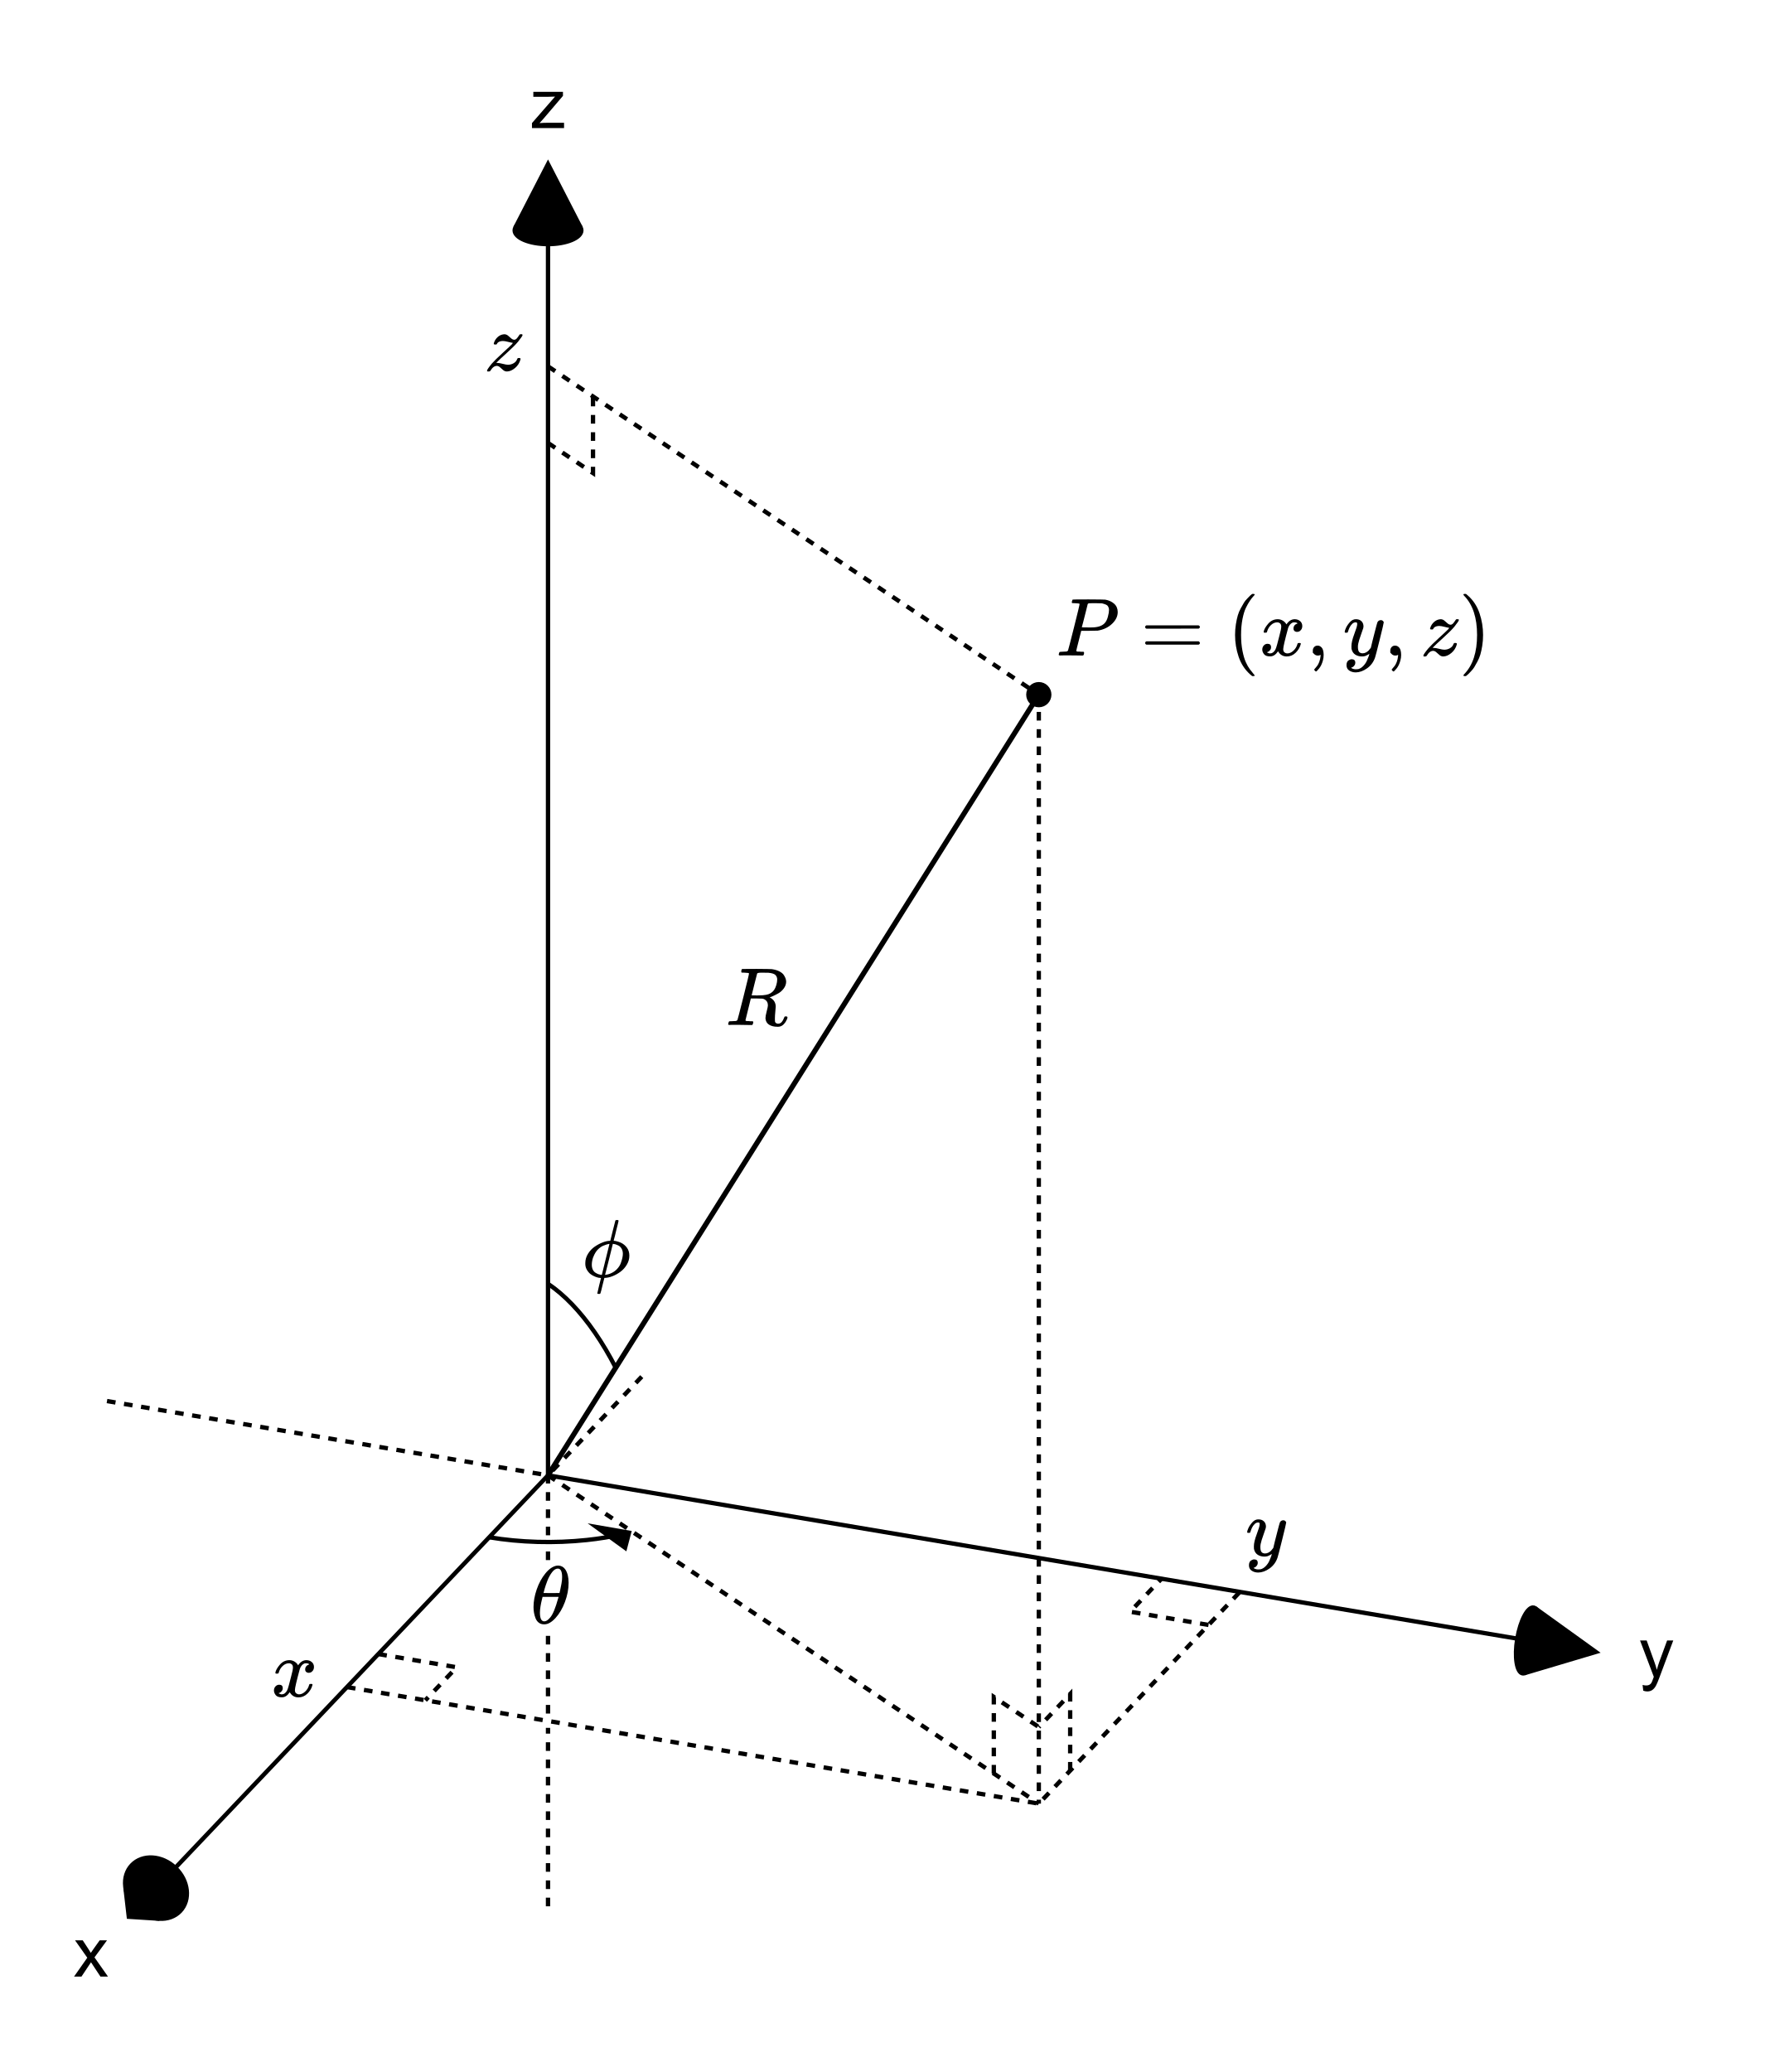
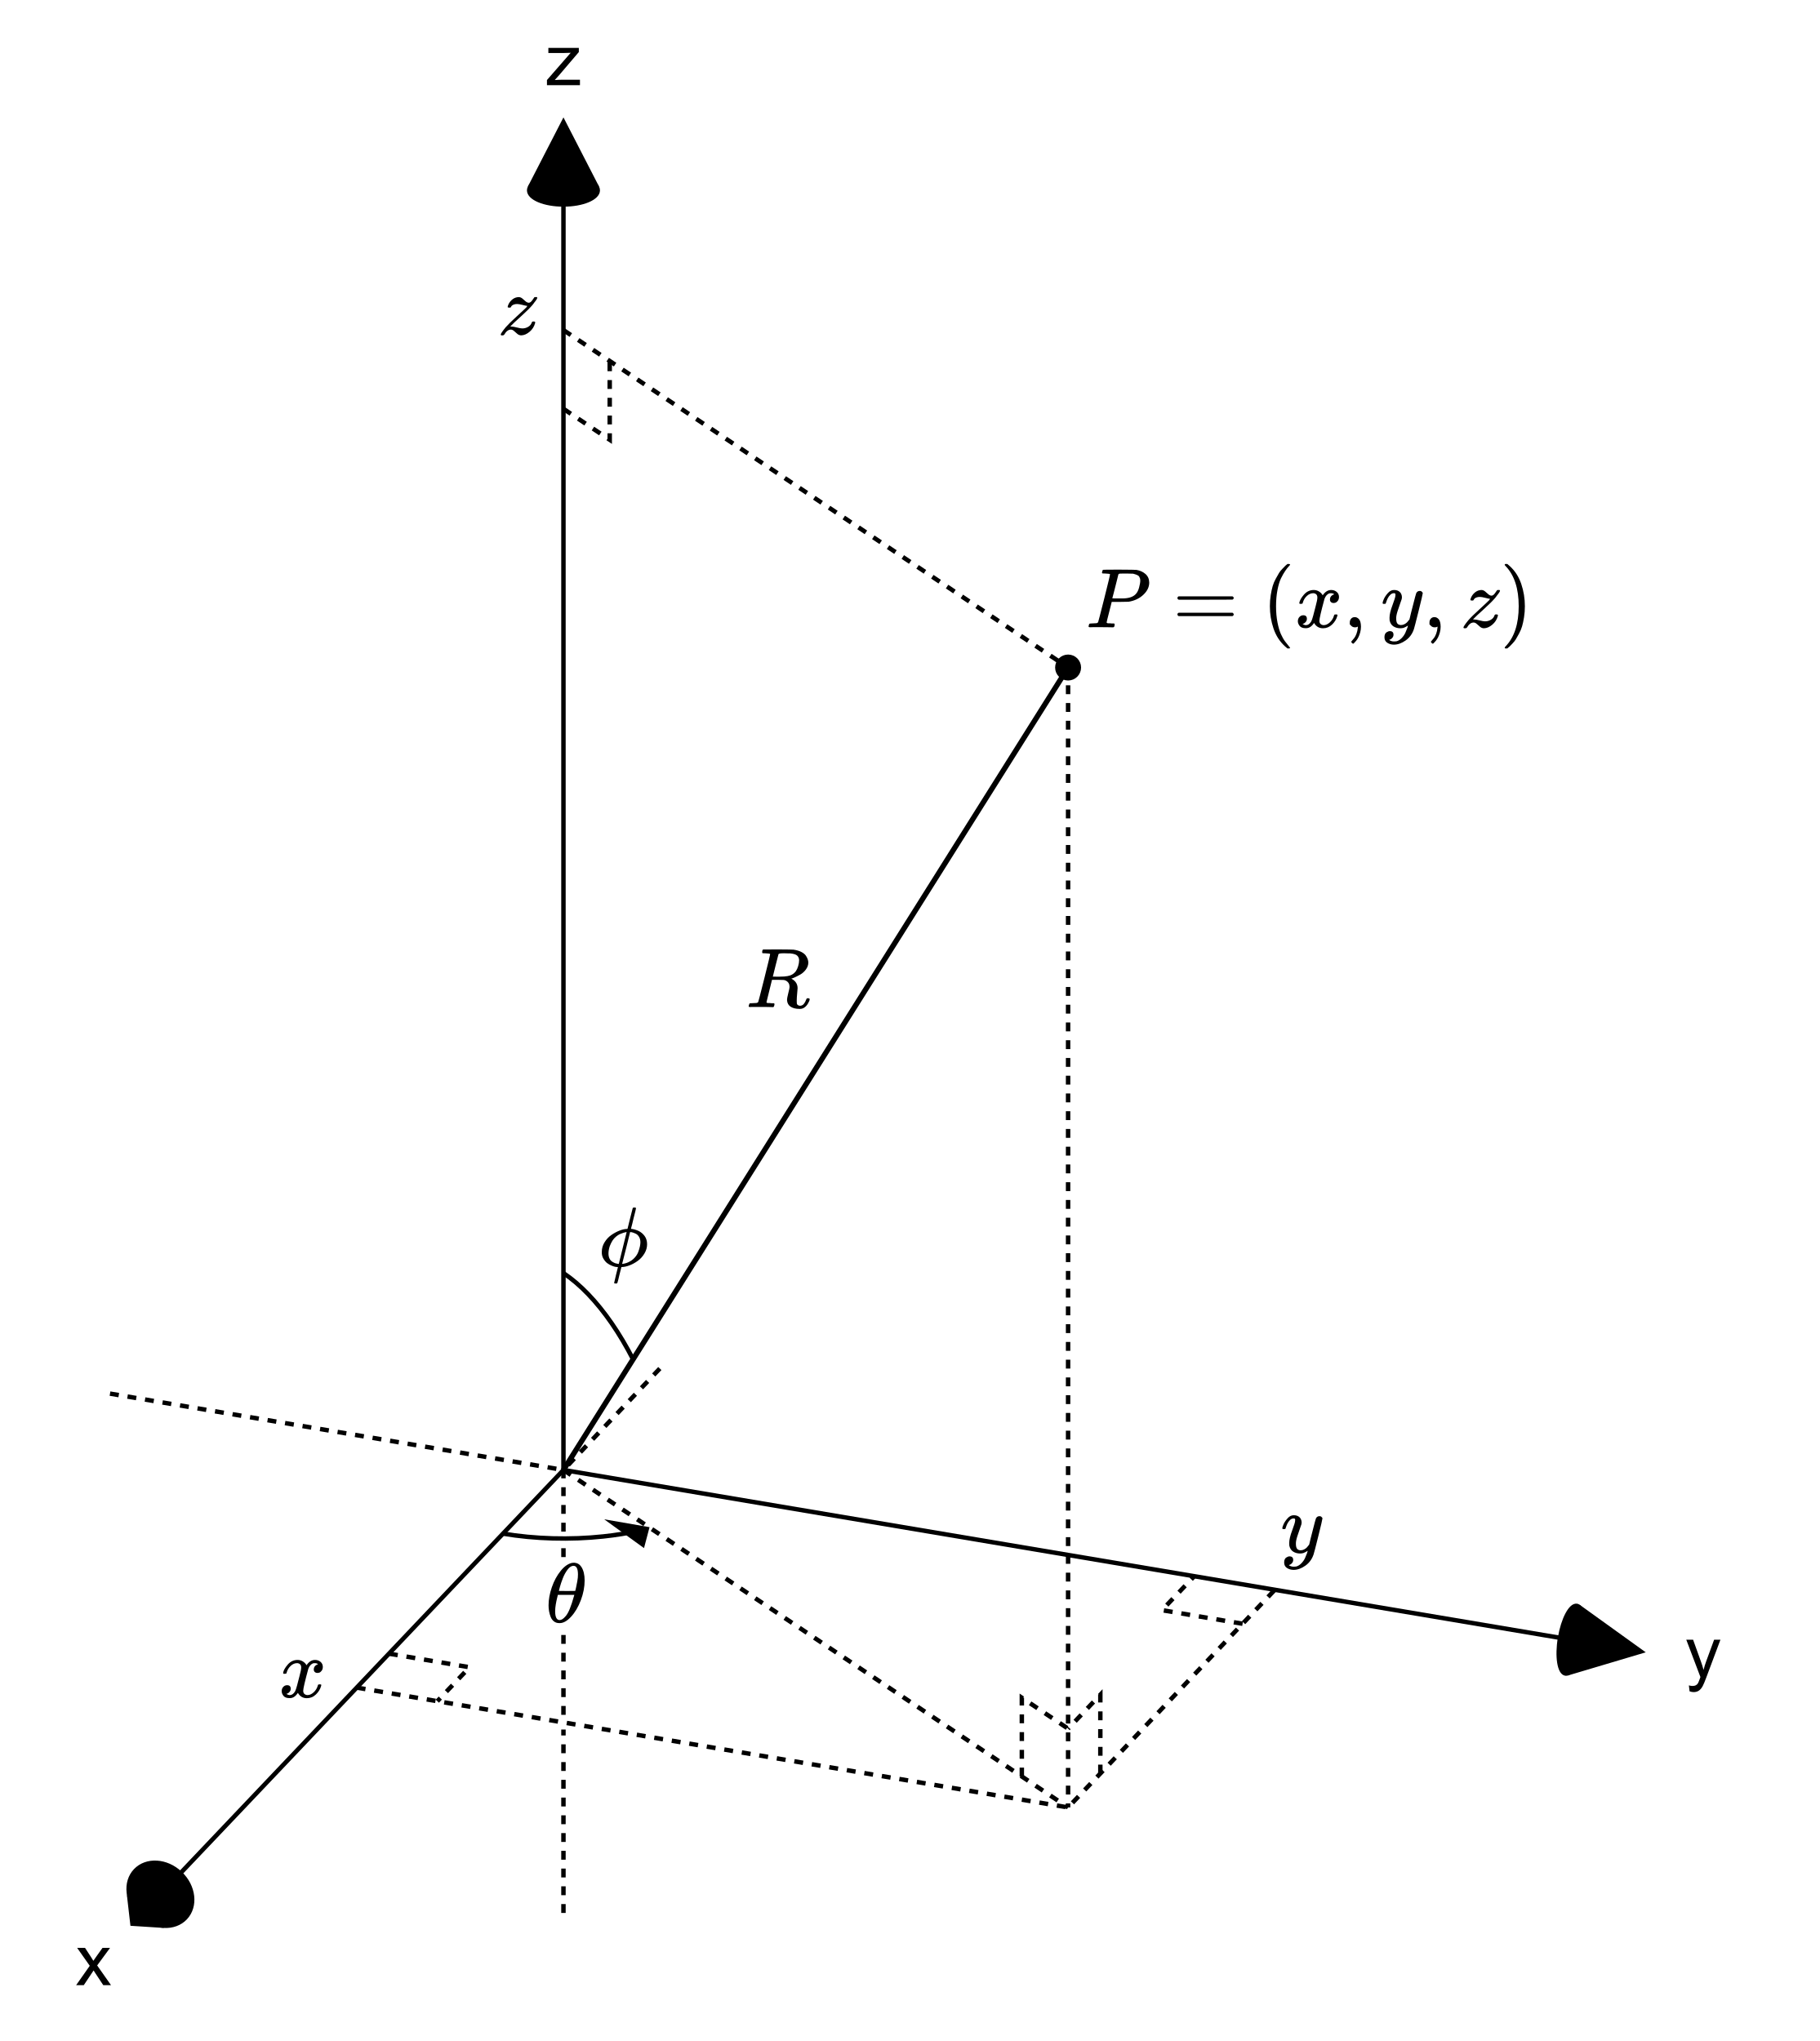
- <svg xmlns="http://www.w3.org/2000/svg" xml:space="preserve" id="svg29" width="410" height="480" preserveAspectRatio="xMinYMin" version="1.1" viewBox="-135.344 -387.685 410 480">
+ <svg xmlns="http://www.w3.org/2000/svg" xml:space="preserve" id="svg29" width="410" height="460" preserveAspectRatio="xMinYMin" version="1.1" viewBox="-135.344 -387.685 410 460">
  <style id="style1" type="text/css">.far,.near{stroke:#000;fill:none;stroke-width:1}.far{stroke-dasharray:2 2}</style>
  <g id="sphere outline" style="display:inline">
-     <path id="path1" d="M13.348-68.77-8.369-45.905" class="far" />
-     <path id="path2" d="M-8.37 53.929V12.59m0-3.312v-19.3m0-16.253v-2.97m0-2.775v-13.886" class="far" />
-     <path id="path3" d="M-110.553-63.118-8.369-45.905" class="far" />
-     <path id="path4" d="M-8.37-45.905-99.198 49.72" class="near" />
-     <path id="path5" d="M-8.37-45.905v-288.409" class="near" />
-     <path id="path6" d="m-8.37-45.905 227.075 38.25" class="near" />
-     <path id="path7" d="m-8.37-45.905 113.72-180.858" class="near" style="stroke-width:1.2;stroke-dasharray:none" />
-     <path id="path8" d="M105.35-226.763v256.91" class="near" style="stroke-dasharray:2,2;stroke-dashoffset:0" />
-     <path id="path9" d="m-8.37-45.905 113.72 76.052" class="near" style="stroke-dasharray:2,2;stroke-dashoffset:0" />
-     <path id="path10" d="m-54.958 3.143 160.309 27.004L151.939-18.9" class="far" />
-     <path id="path11" d="m-8.37-302.815 113.72 76.052" class="far" />
-     <path id="path21" d="M-8.37-90.276a48.918 23.64 75.152 0 1 5.568 4.747 48.918 23.64 75.152 0 1 5.31 6.577 48.918 23.64 75.152 0 1 4.808 8.101" class="near" />
-     <path id="path12" d="M11.03-33.018 9.784-28.3l-8.97-6.489 10.218 1.771" style="stroke-width:1" />
-     <path id="path22" d="M-21.994-31.561c3.575.602 7.352.963 11.193 1.07 3.84.108 7.698-.04 11.43-.437a73.144 73.144 0 0 0 8.388-1.373" style="fill:none;stroke:#000" />
-     <path id="path23" d="M94.925 23.175V5.427l10.426 6.972" class="far" />
-     <path id="path24" d="M112.617 22.497V4.75l-7.266 7.65" class="far" />
-     <path id="path25" d="m-47.691-4.507 18.166 3.06-7.267 7.65" class="far" />
-     <path id="path26" d="m144.673-11.251-18.166-3.06 7.266-7.65" class="far" />
-     <path id="path27" d="m-8.37-285.067 10.426 6.972v-17.748" class="far" />
-     <path id="path7-0" d="m-118.188 70.208 3.07-4.367-2.84-4.034h1.78l1.289 1.97q.364.561.585.941.348-.522.64-.925l1.417-1.986h1.7l-2.903 3.955 3.125 4.446h-1.748l-1.725-2.61-.458-.705-2.207 3.315z" aria-label="x sans-serif" style="stroke-width:1" />
-     <path id="path9-5" d="m245.402 3.982-.158-1.337q.467.127.815.127.474 0 .759-.159.285-.158.467-.442.134-.214.435-1.06.04-.12.126-.348l-3.188-8.417h1.535l1.748 4.865q.34.925.61 1.946.244-.981.585-1.914l1.795-4.897h1.424L249.159.89q-.514 1.384-.799 1.906-.38.704-.87 1.029-.49.332-1.17.332-.412 0-.918-.174z" aria-label="y sans-serif" style="stroke-width:1" />
-     <path id="path1-8" d="M-71.545-.181q.134-.8 1.029-1.847.894-1.048 2.208-1.067.667 0 1.219.343t.818.857q.8-1.2 1.923-1.2.705 0 1.219.42.514.418.533 1.123 0 .552-.266.895-.267.342-.514.418-.248.076-.438.076-.362 0-.59-.21-.23-.209-.23-.551 0-.876.953-1.2-.21-.247-.762-.247-.247 0-.361.038-.724.305-1.067 1.257-1.142 4.207-1.142 4.912 0 .533.305.761.304.229.666.229.704 0 1.39-.628.685-.629.933-1.543.057-.19.114-.21.057-.018.305-.037h.076q.285 0 .285.152 0 .019-.038.21-.304 1.085-1.18 1.922-.876.838-2.037.838-1.333 0-2.019-1.2-.78 1.181-1.79 1.181h-.114q-.933 0-1.332-.495-.4-.495-.42-1.047 0-.61.362-.99.362-.381.857-.381.819 0 .819.8 0 .38-.228.666-.229.286-.438.38-.21.096-.248.096l-.057.019q0 .02.114.076.114.056.305.133.19.076.362.057.685 0 1.18-.856.171-.305.438-1.295t.533-2.056q.267-1.067.305-1.257.095-.514.095-.743 0-.533-.286-.761-.285-.229-.647-.229-.762 0-1.428.61-.666.609-.933 1.56-.038.172-.095.191-.057.02-.305.039h-.266q-.115-.115-.115-.21z" aria-label="x" />
-     <path id="path2-5" d="M153.62-32.756q0-.267.286-.914t.914-1.352q.628-.704 1.41-.685.78 0 1.256.438t.495 1.218q-.038.362-.057.4 0 .057-.305.876t-.628 1.847q-.324 1.028-.305 1.637 0 .82.267 1.143.266.323.8.342.437 0 .818-.209.38-.21.59-.438.21-.228.514-.628 0-.02.095-.381.096-.362.267-1.123.171-.762.362-1.41.723-2.855.8-2.989.247-.514.818-.514.248 0 .4.134.152.133.21.228.057.095.038.171 0 .248-.933 3.999-.933 3.75-1.067 4.112-.533 1.58-1.846 2.514-1.314.933-2.628.952-.857 0-1.504-.42-.648-.418-.648-1.256 0-.419.134-.704.133-.286.362-.42.228-.132.38-.19.153-.057.324-.057.838 0 .838.8 0 .38-.229.666-.228.286-.438.38-.21.096-.247.096l-.057.019q.038.095.361.228.324.134.648.134h.152q.324 0 .495-.039.628-.171 1.162-.723.533-.552.818-1.18.286-.629.438-1.067.153-.438.153-.571l-.115.076q-.114.075-.361.209-.248.133-.496.228-.38.095-.742.095-.876 0-1.542-.418-.667-.42-.876-1.352-.02-.134-.02-.59 0-1.086.667-2.837.667-1.752.667-2.228v-.267q0-.057-.077-.133-.076-.076-.21-.076h-.075q-.438 0-.8.362-.362.362-.571.78-.21.42-.324.8-.114.38-.152.419-.038.038-.305.038h-.266q-.114-.114-.114-.171z" aria-label="y" />
-     <path id="path29" d="M-12.087-358.016v-1.155l5.347-6.138q-.91.047-1.606.047h-3.425v-1.155h6.866v.941l-4.548 5.332-.878.973q.957-.071 1.796-.071h3.884v1.226z" aria-label="z sans-serif" style="stroke-width:1" />
-     <path id="path31" d="M-16.564-308.27q-.19 0-1.01-.21-.818-.21-1.199-.21-.38 0-.647.076t-.438.19q-.171.115-.229.21-.057.095-.133.21l-.038.075q-.057.057-.285.057-.4 0-.4-.153 0-.094.057-.266.247-.743.818-1.276.572-.533 1.257-.647.229-.039.324-.039.476 0 .857.324.38.324.723.628.343.305.724.324.419 0 .837-.628.42-.629.438-.629.02-.019.286-.019h.247q.115.114.115.153 0 .075-.095.266-.096.19-.267.4-.171.21-.324.419-.152.21-.266.362l-.133.17q-.82.972-2.59 2.571-1.77 1.6-2.19 2.057l-.228.228.286.02q.418 0 1.218.209.8.21 1.2.21.723 0 1.332-.362.61-.362.8-.952.076-.172.133-.21.058-.038.286-.038.362 0 .362.19 0 .095-.02.171-.323 1.18-1.256 1.962-.933.78-1.866.8-.495 0-.876-.324-.38-.324-.742-.648t-.724-.324q-.838 0-1.504 1.143-.114.152-.324.152H-22.39q-.114-.114-.114-.171 0-.286 1.104-1.638.742-.856 2.513-2.475 1.77-1.618 2.19-2.056.228-.305.133-.305z" aria-label="z" />
-     <g id="g9" transform="matrix(.01904 0 0 -.01904 109.335 -235.821)">
+     <path id="path1" d="M13.348-79.245-8.369-56.38" class="far" />
+     <path id="path2" d="M-8.37 43.453V2.116m0-3.312v-19.3m0-16.254v-2.969m0-2.776V-56.38" class="far" />
+     <path id="path3" d="M-110.553-73.593-8.369-56.38" class="far" />
+     <path id="path4" d="m-8.37-56.38-90.829 95.626" class="near" />
+     <path id="path5" d="M-8.37-56.38v-288.41" class="near" />
+     <path id="path6" d="m-8.37-56.38 227.075 38.25" class="near" />
+     <path id="path7" d="m-8.37-56.38 113.72-180.858" class="near" style="stroke-width:1.2;stroke-dasharray:none" />
+     <path id="path8" d="M105.35-237.238v256.91" class="near" style="stroke-dasharray:2,2;stroke-dashoffset:0" />
+     <path id="path9" d="m-8.37-56.38 113.72 76.052" class="near" style="stroke-dasharray:2,2;stroke-dashoffset:0" />
+     <path id="path10" d="m-54.958-7.332 160.309 27.004 46.588-49.049" class="far" />
+     <path id="path11" d="m-8.37-313.29 113.72 76.052" class="far" />
+     <path id="path21" d="M-8.37-100.751a48.918 23.64 75.152 0 1 5.568 4.747 48.918 23.64 75.152 0 1 5.31 6.576 48.918 23.64 75.152 0 1 4.808 8.102" class="near" />
+     <path id="path12" d="m11.03-43.493-1.247 4.718-8.97-6.49 10.218 1.772" style="stroke-width:1" />
+     <path id="path22" d="M-21.994-42.037c3.575.603 7.352.964 11.193 1.071 3.84.108 7.698-.04 11.43-.438a73.144 73.144 0 0 0 8.388-1.373" style="fill:none;stroke:#000" />
+     <path id="path23" d="M94.925 12.7V-5.05l10.426 6.973" class="far" />
+     <path id="path24" d="M112.617 12.022V-5.726l-7.266 7.65" class="far" />
+     <path id="path25" d="m-47.691-14.982 18.166 3.06-7.267 7.65" class="far" />
+     <path id="path26" d="m144.673-21.727-18.166-3.06 7.266-7.65" class="far" />
+     <path id="path27" d="m-8.37-295.543 10.426 6.973v-17.749" class="far" />
+     <path id="path7-0" d="m-118.188 59.732 3.07-4.366-2.84-4.034h1.78l1.289 1.97q.364.561.585.94.348-.521.64-.925l1.417-1.985h1.7l-2.903 3.955 3.125 4.445h-1.748l-1.725-2.61-.458-.704-2.207 3.314z" aria-label="x sans-serif" style="stroke-width:1" />
+     <path id="path9-5" d="m245.402-6.493-.158-1.337q.467.126.815.126.474 0 .759-.158.285-.158.467-.443.134-.213.435-1.06.04-.118.126-.348l-3.188-8.416h1.535l1.748 4.864q.34.926.61 1.946.244-.98.585-1.914l1.795-4.896h1.424l-3.196 8.543q-.514 1.384-.799 1.906-.38.704-.87 1.028-.49.333-1.17.333-.412 0-.918-.174z" aria-label="y sans-serif" style="stroke-width:1" />
+     <path id="path1-8" d="M-71.545-10.657q.134-.8 1.029-1.847.894-1.047 2.208-1.066.667 0 1.219.343t.818.857q.8-1.2 1.923-1.2.705 0 1.219.419.514.419.533 1.123 0 .552-.266.895-.267.343-.514.42-.248.075-.438.075-.362 0-.59-.21-.23-.21-.23-.552 0-.876.953-1.2-.21-.247-.762-.247-.247 0-.361.039-.724.304-1.067 1.256-1.142 4.208-1.142 4.913 0 .533.305.761.304.229.666.229.704 0 1.39-.629.685-.628.933-1.542.057-.19.114-.21.057-.019.305-.038h.076q.285 0 .285.152 0 .02-.038.21-.304 1.085-1.18 1.923-.876.838-2.037.838-1.333 0-2.019-1.2-.78 1.18-1.79 1.18h-.114q-.933 0-1.332-.494-.4-.495-.42-1.048 0-.609.362-.99.362-.38.857-.38.819 0 .819.8 0 .38-.228.666-.229.285-.438.38-.21.095-.248.095l-.057.02q0 .019.114.075.114.057.305.133.19.076.362.058.685 0 1.18-.857.171-.304.438-1.294t.533-2.057q.267-1.066.305-1.256.095-.514.095-.743 0-.533-.286-.762-.285-.228-.647-.228-.762 0-1.428.61-.666.609-.933 1.56-.038.172-.095.19-.057.02-.305.04h-.266q-.115-.115-.115-.21z" aria-label="x" />
+     <path id="path2-5" d="M153.62-43.231q0-.267.286-.914.286-.648.914-1.352.628-.705 1.41-.685.78 0 1.256.437.476.438.495 1.219-.038.362-.057.4 0 .056-.305.876-.305.818-.628 1.847-.324 1.028-.305 1.637 0 .819.267 1.142.266.324.8.343.437 0 .818-.21.38-.209.59-.437.21-.229.514-.629 0-.019.095-.38.096-.362.267-1.124.171-.761.362-1.409.723-2.856.8-2.989.247-.514.818-.514.248 0 .4.133.152.133.21.229.057.095.038.171 0 .248-.933 3.998-.933 3.751-1.067 4.113-.533 1.58-1.846 2.513-1.314.933-2.628.952-.857 0-1.504-.419-.648-.418-.648-1.256 0-.419.134-.705.133-.285.362-.418.228-.134.38-.19.153-.058.324-.058.838 0 .838.8 0 .38-.229.666-.228.285-.438.38-.21.095-.247.095l-.057.02q.038.094.361.228.324.133.648.133h.152q.324 0 .495-.038.628-.171 1.162-.724.533-.552.818-1.18.286-.628.438-1.066.153-.438.153-.572l-.115.076q-.114.076-.361.21-.248.133-.496.228-.38.095-.742.095-.876 0-1.542-.419-.667-.419-.876-1.352-.02-.133-.02-.59 0-1.085.667-2.837.667-1.752.667-2.228v-.266q0-.057-.077-.134-.076-.075-.21-.075h-.075q-.438 0-.8.361-.362.362-.571.781-.21.419-.324.8-.114.38-.152.419-.038.038-.305.038h-.266q-.114-.114-.114-.171z" aria-label="y" />
+     <path id="path29" d="M-12.087-368.492v-1.154l5.347-6.139q-.91.048-1.606.048h-3.425v-1.155h6.866v.941l-4.548 5.332-.878.972q.957-.07 1.796-.07h3.884v1.225z" aria-label="z sans-serif" style="stroke-width:1" />
+     <path id="path31" d="M-16.564-318.746q-.19 0-1.01-.21-.818-.209-1.199-.209-.38 0-.647.076t-.438.19q-.171.115-.229.21-.057.095-.133.21l-.038.075q-.057.056-.285.056-.4 0-.4-.152 0-.095.057-.267.247-.742.818-1.275.572-.533 1.257-.648.229-.038.324-.038.476 0 .857.324.38.323.723.628.343.305.724.324.419 0 .837-.629.42-.628.438-.628.02-.02.286-.02h.247q.115.115.115.153 0 .076-.095.267-.096.19-.267.4-.171.209-.324.418-.152.21-.266.362l-.133.172q-.82.97-2.59 2.57-1.77 1.6-2.19 2.056l-.228.229.286.019q.418 0 1.218.21.8.209 1.2.209.723 0 1.332-.362.61-.362.8-.952.076-.171.133-.21.058-.038.286-.038.362 0 .362.19 0 .096-.02.172-.323 1.18-1.256 1.961-.933.78-1.866.8-.495 0-.876-.324-.38-.324-.742-.647-.362-.324-.724-.324-.838 0-1.504 1.143-.114.152-.324.152H-22.39q-.114-.114-.114-.171 0-.286 1.104-1.638.742-.857 2.513-2.475 1.77-1.619 2.19-2.056.228-.305.133-.305z" aria-label="z" />
+     <g id="g9" transform="matrix(.01904 0 0 -.01904 109.335 -246.296)">
      <path id="use1" stroke-width="1" d="M287 628q0 7-57 9-24 0-31 1t-7 10q0 1 2 11 6 20 9 22t194 2q190-1 203-3 64-11 107-49t44-101q0-77-66-141-69-68-178-86-7-1-105-2h-95l-30-119Q247 66 247 59q0-4 1-5t7-4q6-3 17-2t33-2h31q6-9 6-11 0-16-7-30-5-5-16-5-3 0-37 1T182 2H87Q54 2 51 1 33 1 33 11q0 2 3 14 4 16 8 18t23 3q27 0 60 3 14 3 19 12 3 4 72 278t69 289zm358-74q0 13-2 21t-9 22q-7 14-25 22t-49 16q-7 1-80 2h-35q-18 0-29-1t-12 0q-13-1-18-9-2-6-19-77t-35-138q-18-67-18-68 0-2 81-2h35q112 0 160 50 27 27 41 79t14 83z" />
      <path id="use2" stroke-width="1" d="M1085 347q0 13 14 20h637q15-8 15-20 0-11-14-19l-318-1h-318q-16 5-16 20zm0-194q0 15 16 20h636q14-10 14-20 0-13-15-20h-637q-14 7-14 20z" />
      <path id="use3" stroke-width="1" d="M2179 250q0 69 10 131t23 107q13 45 37 88t38 67q14 24 42 52t33 34q5 6 25 21h17q14 0 14-9 0-3-17-21t-41-53q-24-35-49-86t-42-138q-17-87-17-193t17-192q17-86 41-139t49-86q25-33 42-53t17-21q0-9-15-9h-16l-28 24q-94 85-137 212t-43 264z" />
      <path id="use4" stroke-width="1" d="M2527 289q7 42 54 97t116 56q35 0 64-18t43-45q42 63 101 63 37 0 64-22t28-59q0-29-14-47t-27-22q-13-4-23-4-19 0-31 11t-12 29q0 46 50 63-11 13-40 13-13 0-19-2-38-16-56-66-60-221-60-258 0-28 16-40t35-12q37 0 73 33t49 81q3 10 6 11t16 2h4q15 0 15-8 0-1-2-11-16-57-62-101t-107-44q-70 0-106 63-41-62-94-62h-6q-49 0-70 26t-22 55q0 32 19 52t45 20q43 0 43-42 0-20-12-35t-23-20q-11-5-13-5l-3-1q0-1 6-4t16-7q10-4 19-3 36 0 62 45 9 16 23 68t28 108q14 56 16 66 5 27 5 39 0 28-15 40t-34 12q-40 0-75-32t-49-82q-2-9-5-10t-16-2h-14q-6 6-6 11z" />
      <path id="use5" stroke-width="1" d="M3125 35v25q0 25 16 43t43 18q28 0 50-25t23-88q0-35-9-68t-21-57q-12-24-26-41t-24-27q-10-10-13-9-4 0-13 9t-9 13q0 4 11 16t25 30q14 18 26 50t16 73V9l-1-1q-2-1-5-2t-6-3q-3-2-9-2t-12-1q-27 0-44 17z" />
      <path id="use6" stroke-width="1" d="M3513 287q0 14 15 48t48 71q33 37 74 36 41 0 66-23t26-64q-2-19-3-21 0-3-16-46t-33-97q-17-54-16-86 0-43 14-60t42-18q23 0 43 11t31 23q11 12 27 33 0 1 5 20t14 59q9 40 19 74 38 150 42 157 13 27 43 27 13 0 21-7t11-12q3-5 2-9 0-13-49-210t-56-216q-28-83-97-132t-138-50q-45 0-79 22t-34 66q0 22 7 37t19 22q12 7 20 10t17 3q44 0 44-42 0-20-12-35t-23-20q-11-5-13-5l-3-1q2-5 19-12t34-7h8q17 0 26 2 33 9 61 38t43 62q15 33 23 56t8 30l-6-4q-6-4-19-11t-26-12q-20-5-39-5-46 0-81 22t-46 71q-1 7-1 31 0 57 35 149t35 117v14q0 3-4 7t-11 4h-4q-23 0-42-19t-30-41q-11-22-17-42t-8-22q-2-2-16-2h-14q-6 6-6 9z" />
      <path id="use7" stroke-width="1" d="M4068 35v25q0 25 16 43t43 18q28 0 50-25t23-88q0-35-9-68t-21-57q-12-24-26-41t-24-27q-10-10-13-9-4 0-13 9t-9 13q0 4 11 16t25 30q14 18 26 50t16 73V9l-1-1q-2-1-5-2t-6-3q-3-2-9-2t-12-1q-27 0-44 17z" />
      <path id="use8" stroke-width="1" d="M4782 338q-10 0-53 11t-63 11q-20 0-34-4t-23-10q-9-6-12-11t-7-11l-2-4q-3-3-15-3-21 0-21 8 0 5 3 14 13 39 43 67t66 34q12 2 17 2 25 0 45-17t38-33q18-16 38-17 22 0 44 33t23 33q1 1 15 1h13q6-6 6-8 0-4-5-14t-14-21q-9-11-17-22t-14-19l-7-9q-43-51-136-135t-115-108l-12-12 15-1q22 0 64-11t63-11q38 0 70 19t42 50q4 9 7 11t15 2q19 0 19-10 0-5-1-9-17-62-66-103t-98-42q-26 0-46 17t-39 34q-19 17-38 17-44 0-79-60-6-8-17-8h-18q-6 6-6 9 0 15 58 86 39 45 132 130t115 108q12 16 7 16z" />
      <path id="use9" stroke-width="1" d="m4963 749 4 1h22l28-24q94-85 137-212t43-264q0-68-10-131t-23-107q-13-44-37-88t-38-67q-14-23-41-51t-32-33q-5-5-23-19l-4-4h-23q-3 0-5 3t-3 9q1 1 11 13 155 161 155 475t-155 475q-10 12-11 13 0 8 5 11z" />
    </g>
-     <circle id="path32" cx="105.351" cy="-226.763" r="2.424" style="fill:#000;stroke:#000;stroke-width:1;stroke-miterlimit:2" />
-     <path id="use18-3" stroke-width=".019" d="M37.12-162.356q-.515 0-.61-.019-.095-.02-.095-.21 0-.513.21-.628.037-.019 3.312-.019 3.275.02 3.542.058 1.066.152 1.79.533.723.38 1.028.876.304.495.4.818.095.324.114.648 0 .857-.552 1.6-.553.742-1.276 1.142-.724.4-1.276.647t-.723.247l.133.095q1.276.724 1.276 2.095 0 .21-.096 1.161-.095.952-.095 1.561v.172q0 .343.02.533.019.19.209.343.19.152.495.171.533 0 .876-.419.343-.419.495-.895.095-.266.152-.323.057-.057.286-.057.38 0 .38.229 0 .342-.456 1.085-.724 1.085-1.714 1.085h-.171q-1.162 0-1.923-.476-.762-.476-.838-1.485 0-.514.285-1.6.286-1.085.286-1.39 0-.97-.819-1.408-.285-.134-.476-.153-.19-.019-1.352-.038h-1.313l-.61 2.475q-.628 2.513-.628 2.551 0 .077.02.095.018.02.132.076.115.058.324.039.21-.02.628.038h.59q.115.152.115.171 0 .02-.057.343-.076.248-.19.362h-.286q-.686-.039-2.494-.039h-2.076q-.323 0-.4.02-.323 0-.323-.172 0-.038.057-.266.095-.362.19-.4.076-.02.286-.02h.114q.514 0 1.143-.057.266-.056.361-.228.057-.076 1.371-5.293 1.314-5.217 1.314-5.503 0-.133-1.085-.171zm7.616 1.58q0-.609-.4-1.028-.4-.418-1.638-.533h-.438q-.4 0-.723-.019h-.42q-.894 0-1.027.19-.02.057-.648 2.533-.628 2.475-.628 2.532 0 .02 1.314.02 1.485-.02 1.98-.134 1.219-.19 1.904-1.123.305-.438.514-1.143.21-.704.21-1.295z" style="display:inline" />
-     <path id="use9-56" stroke-width=".019" d="M7.24-104.933q.077-.114.23-.114h.399q.114.114.114.152 0 .134-.57 2.342-.134.533-.267 1.124-.134.59-.229.875l-.076.305q0 .02.171.02.172 0 .61.114t.914.323q.837.4 1.39 1.162.552.761.552 1.847 0 1.085-.59 2.075-.59.99-1.467 1.637-.876.648-1.847 1.028-.97.381-1.808.4h-.077l-.456 1.81q-.115.437-.248 1.046-.152.61-.21.724-.057.114-.228.133h-.114q-.38 0-.38-.133 0-.095.418-1.809l.438-1.752q0-.019-.152-.019-.096 0-.381-.038-.286-.039-.857-.267t-1.028-.571q-.457-.343-.857-1.01-.4-.665-.362-1.56 0-1.143.629-2.152.628-1.009 1.542-1.637.914-.629 1.847-.99.933-.362 1.675-.362.095 0 .114-.076l.572-2.323q.59-2.265.59-2.304zM1.777-94.689q0 .647.229 1.123.228.476.628.724.4.247.686.342.285.095.647.153h.133l1.771-7.178q-.076 0-.21.019-.133.019-.552.152-.419.133-.8.305-.38.171-.837.552-.457.38-.78.876-.343.533-.629 1.275-.286.876-.286 1.657zm7.197-2.513q0-.724-.304-1.238-.305-.514-.762-.724-.457-.209-.742-.285-.286-.076-.457-.076H6.65l-.876 3.56-.914 3.58q0 .039.019.039.152 0 .61-.115.456-.114.76-.266.82-.362 1.41-1.01.59-.647.837-1.332.248-.686.362-1.219.114-.533.114-.914z" style="display:inline" />
-     <path id="path33" d="M-11.727-15.395q0-1.942.743-4.093.743-2.152 2.018-3.713 1.276-1.561 2.647-1.79h.152q.133 0 .229-.019 1.028.076 1.599.933.742 1.142.742 3.065 0 2.19-.856 4.456-.857 2.265-2.19 3.713-1.333 1.447-2.551 1.447h-.134q-.685 0-1.18-.381-.495-.381-.743-1.01-.247-.628-.361-1.275-.115-.647-.115-1.333zm6.626-6.968q0-1.942-1.009-1.942-.685 0-1.333.856-.647.857-1.066 1.943-.419 1.085-.647 1.904-.229.818-.248.951.933.02 1.847.02l1.847-.02q.02-.019.152-.628.134-.61.305-1.523.171-.914.152-1.561zm-5.14 8.263q0 2.018 1.009 2.018.285 0 .609-.19t.78-.724q.458-.533.914-1.656.457-1.123.914-2.78l.096-.324h-3.713q0 .057-.172.724-.17.666-.304 1.485-.133.819-.133 1.447z" aria-label="theta" />
-     <g id="g4" style="stroke-width:1.251" transform="matrix(.79954 0 0 .79945 -19.885 9.971)">
+     <circle id="path32" cx="105.351" cy="-237.238" r="2.424" style="fill:#000;stroke:#000;stroke-width:1;stroke-miterlimit:2" />
+     <path id="use18-3" stroke-width=".019" d="M37.12-172.831q-.515 0-.61-.02-.095-.018-.095-.209 0-.514.21-.628.037-.02 3.312-.02 3.275.02 3.542.058 1.066.153 1.79.533.723.381 1.028.876.304.495.4.819.095.324.114.647 0 .857-.552 1.6-.553.742-1.276 1.142-.724.4-1.276.647-.552.248-.723.248l.133.095q1.276.723 1.276 2.094 0 .21-.096 1.162-.095.952-.095 1.561v.171q0 .343.02.534.019.19.209.342.19.153.495.172.533 0 .876-.42.343-.418.495-.894.095-.267.152-.324.057-.056.286-.056.38 0 .38.228 0 .343-.456 1.085-.724 1.086-1.714 1.086h-.171q-1.162 0-1.923-.476-.762-.476-.838-1.485 0-.515.285-1.6.286-1.085.286-1.39 0-.97-.819-1.409-.285-.133-.476-.152-.19-.02-1.352-.038h-1.313l-.61 2.475q-.628 2.513-.628 2.551 0 .077.02.095.018.02.132.076.115.057.324.038.21-.02.628.039h.59q.115.152.115.17 0 .02-.057.344-.076.247-.19.361h-.286q-.686-.038-2.494-.038h-2.076q-.323 0-.4.02-.323 0-.323-.172 0-.039.057-.267.095-.362.19-.4.076-.019.286-.019h.114q.514 0 1.143-.057.266-.057.361-.229.057-.075 1.371-5.293 1.314-5.217 1.314-5.502 0-.134-1.085-.172zm7.616 1.58q0-.61-.4-1.028-.4-.419-1.638-.533h-.438q-.4 0-.723-.02h-.42q-.894 0-1.027.191-.02.057-.648 2.532-.628 2.476-.628 2.533 0 .019 1.314.019 1.485-.02 1.98-.133 1.219-.19 1.904-1.124.305-.438.514-1.142.21-.705.21-1.295z" style="display:inline" />
+     <path id="use9-56" stroke-width=".019" d="M7.24-115.408q.077-.114.23-.114h.399q.114.114.114.152 0 .133-.57 2.342-.134.533-.267 1.123-.134.59-.229.876l-.076.305q0 .019.171.019.172 0 .61.114t.914.324q.837.4 1.39 1.161.552.762.552 1.847t-.59 2.076q-.59.99-1.467 1.637-.876.647-1.847 1.028-.97.38-1.808.4h-.077l-.456 1.809q-.115.438-.248 1.047-.152.61-.21.723-.057.115-.228.134h-.114q-.38 0-.38-.134 0-.094.418-1.808l.438-1.752q0-.02-.152-.02-.096 0-.381-.038-.286-.038-.857-.266-.571-.229-1.028-.571-.457-.343-.857-1.01-.4-.666-.362-1.56 0-1.143.629-2.152.628-1.01 1.542-1.638.914-.628 1.847-.99.933-.361 1.675-.361.095 0 .114-.076l.572-2.323q.59-2.266.59-2.304zm-5.464 10.243q0 .648.229 1.124.228.476.628.723.4.248.686.343.285.095.647.152h.133L5.87-110q-.076 0-.21.02-.133.019-.552.152-.419.133-.8.304-.38.172-.837.553-.457.38-.78.875-.343.534-.629 1.276-.286.876-.286 1.657zm7.197-2.513q0-.723-.304-1.237-.305-.515-.762-.724-.457-.21-.742-.286-.286-.075-.457-.075H6.65l-.876 3.56-.914 3.58q0 .038.019.038.152 0 .61-.114.456-.114.76-.267.82-.361 1.41-1.009.59-.647.837-1.333.248-.685.362-1.218.114-.533.114-.914z" style="display:inline" />
+     <path id="path33" d="M-11.727-25.87q0-1.942.743-4.094.743-2.151 2.018-3.712 1.276-1.562 2.647-1.79h.152q.133 0 .229-.02 1.028.076 1.599.934.742 1.142.742 3.065 0 2.19-.856 4.455-.857 2.266-2.19 3.713t-2.551 1.447h-.134q-.685 0-1.18-.38-.495-.381-.743-1.01-.247-.628-.361-1.275-.115-.648-.115-1.333zm6.626-6.969q0-1.942-1.009-1.942-.685 0-1.333.857-.647.857-1.066 1.942-.419 1.085-.647 1.904-.229.819-.248.952.933.02 1.847.02l1.847-.02q.02-.02.152-.628.134-.61.305-1.523.171-.914.152-1.562zm-5.14 8.264q0 2.018 1.009 2.018.285 0 .609-.19t.78-.724q.458-.533.914-1.656.457-1.124.914-2.78l.096-.324h-3.713q0 .057-.172.724-.17.666-.304 1.485-.133.818-.133 1.447z" aria-label="theta" />
+     <g id="g4" style="stroke-width:1.251" transform="matrix(.79954 0 0 .79945 -19.885 -.504)">
      <path id="path13" d="M-98.231 58.708a9.783 8.239 43.549 0 1-6.642-3.013 9.783 8.239 43.549 0 1-3.35-6.48" class="far" />
      <path id="path14" d="m-108.222 49.216 1.03 8.92 8.96.572c2.408.153 4.613-.656 6.126-2.249 3.133-3.299 2.498-8.99-1.419-12.712-3.917-3.721-9.633-4.063-12.767-.764-1.512 1.592-2.207 3.836-1.93 6.233" class="near" style="fill:#000" />
      <path id="rect1" d="M99.199 49.721h7.993v8.415h-7.993z" style="fill:none;stroke:none;stroke-width:1.501;stroke-miterlimit:2;stroke-dasharray:2.502,2.502;stroke-dashoffset:0" transform="scale(-1 1)" />
    </g>
-     <g id="g3" style="stroke-width:1.252" transform="matrix(.79695 0 0 .80017 44.408 -1.53)">
+     <g id="g3" style="stroke-width:1.252" transform="matrix(.79695 0 0 .80017 44.408 -12.005)">
      <path id="path19" d="M220.836-17.085a3.295 9.784 9.56 0 1 1.118 9.978 3.295 9.784 9.56 0 1-4.324 9.06" class="far" />
      <path id="path20" d="m217.63 1.954 21.057-6.243-17.85-12.796a1.21 1.21 0 0 0-.507-.218c-1.795-.302-3.977 3.773-4.875 9.101-.897 5.328-.17 9.893 1.625 10.195.177.03.361.017.55-.04" class="near" style="fill:#000" />
      <path id="rect3" d="M218.705-7.655h19.983v3.366h-19.983z" style="fill:none;stroke:none;stroke-width:1.503;stroke-miterlimit:2;stroke-dasharray:2.505,2.505;stroke-dashoffset:0" />
    </g>
-     <g id="g5" style="stroke-width:1.252" transform="matrix(.80028 0 0 .79718 -1.671 -67.806)">
+     <g id="g5" style="stroke-width:1.252" transform="matrix(.80028 0 0 .79718 -1.671 -78.28)">
      <path id="path15" d="M1.193-335.183c.147.286.22.577.22.87 0 2.274-4.38 4.119-9.782 4.119-5.403 0-9.783-1.845-9.783-4.12 0-.292.074-.583.22-.87l9.563-18.653 9.562 18.654" class="near" style="fill:#000" />
      <path id="path16" d="M-17.932-335.183a9.783 4.12 0 0 1 9.563-3.25 9.783 4.12 0 0 1 9.562 3.25" class="far" />
      <path id="rect4" d="M-8.369-353.837h8.291v19.523h-8.291z" style="fill:none;stroke:none;stroke-width:1.502;stroke-miterlimit:2;stroke-dasharray:2.504,2.504;stroke-dashoffset:0" />
    </g>
-     <path id="path17" d="m7.368-70.98-4.884-.014 5.206-9.441-.322 9.455" style="fill:none;stroke-width:1" />
+     <path id="path17" d="m7.368-81.455-4.884-.014 5.206-9.442-.322 9.456" style="fill:none;stroke-width:1" />
  </g>
</svg>
